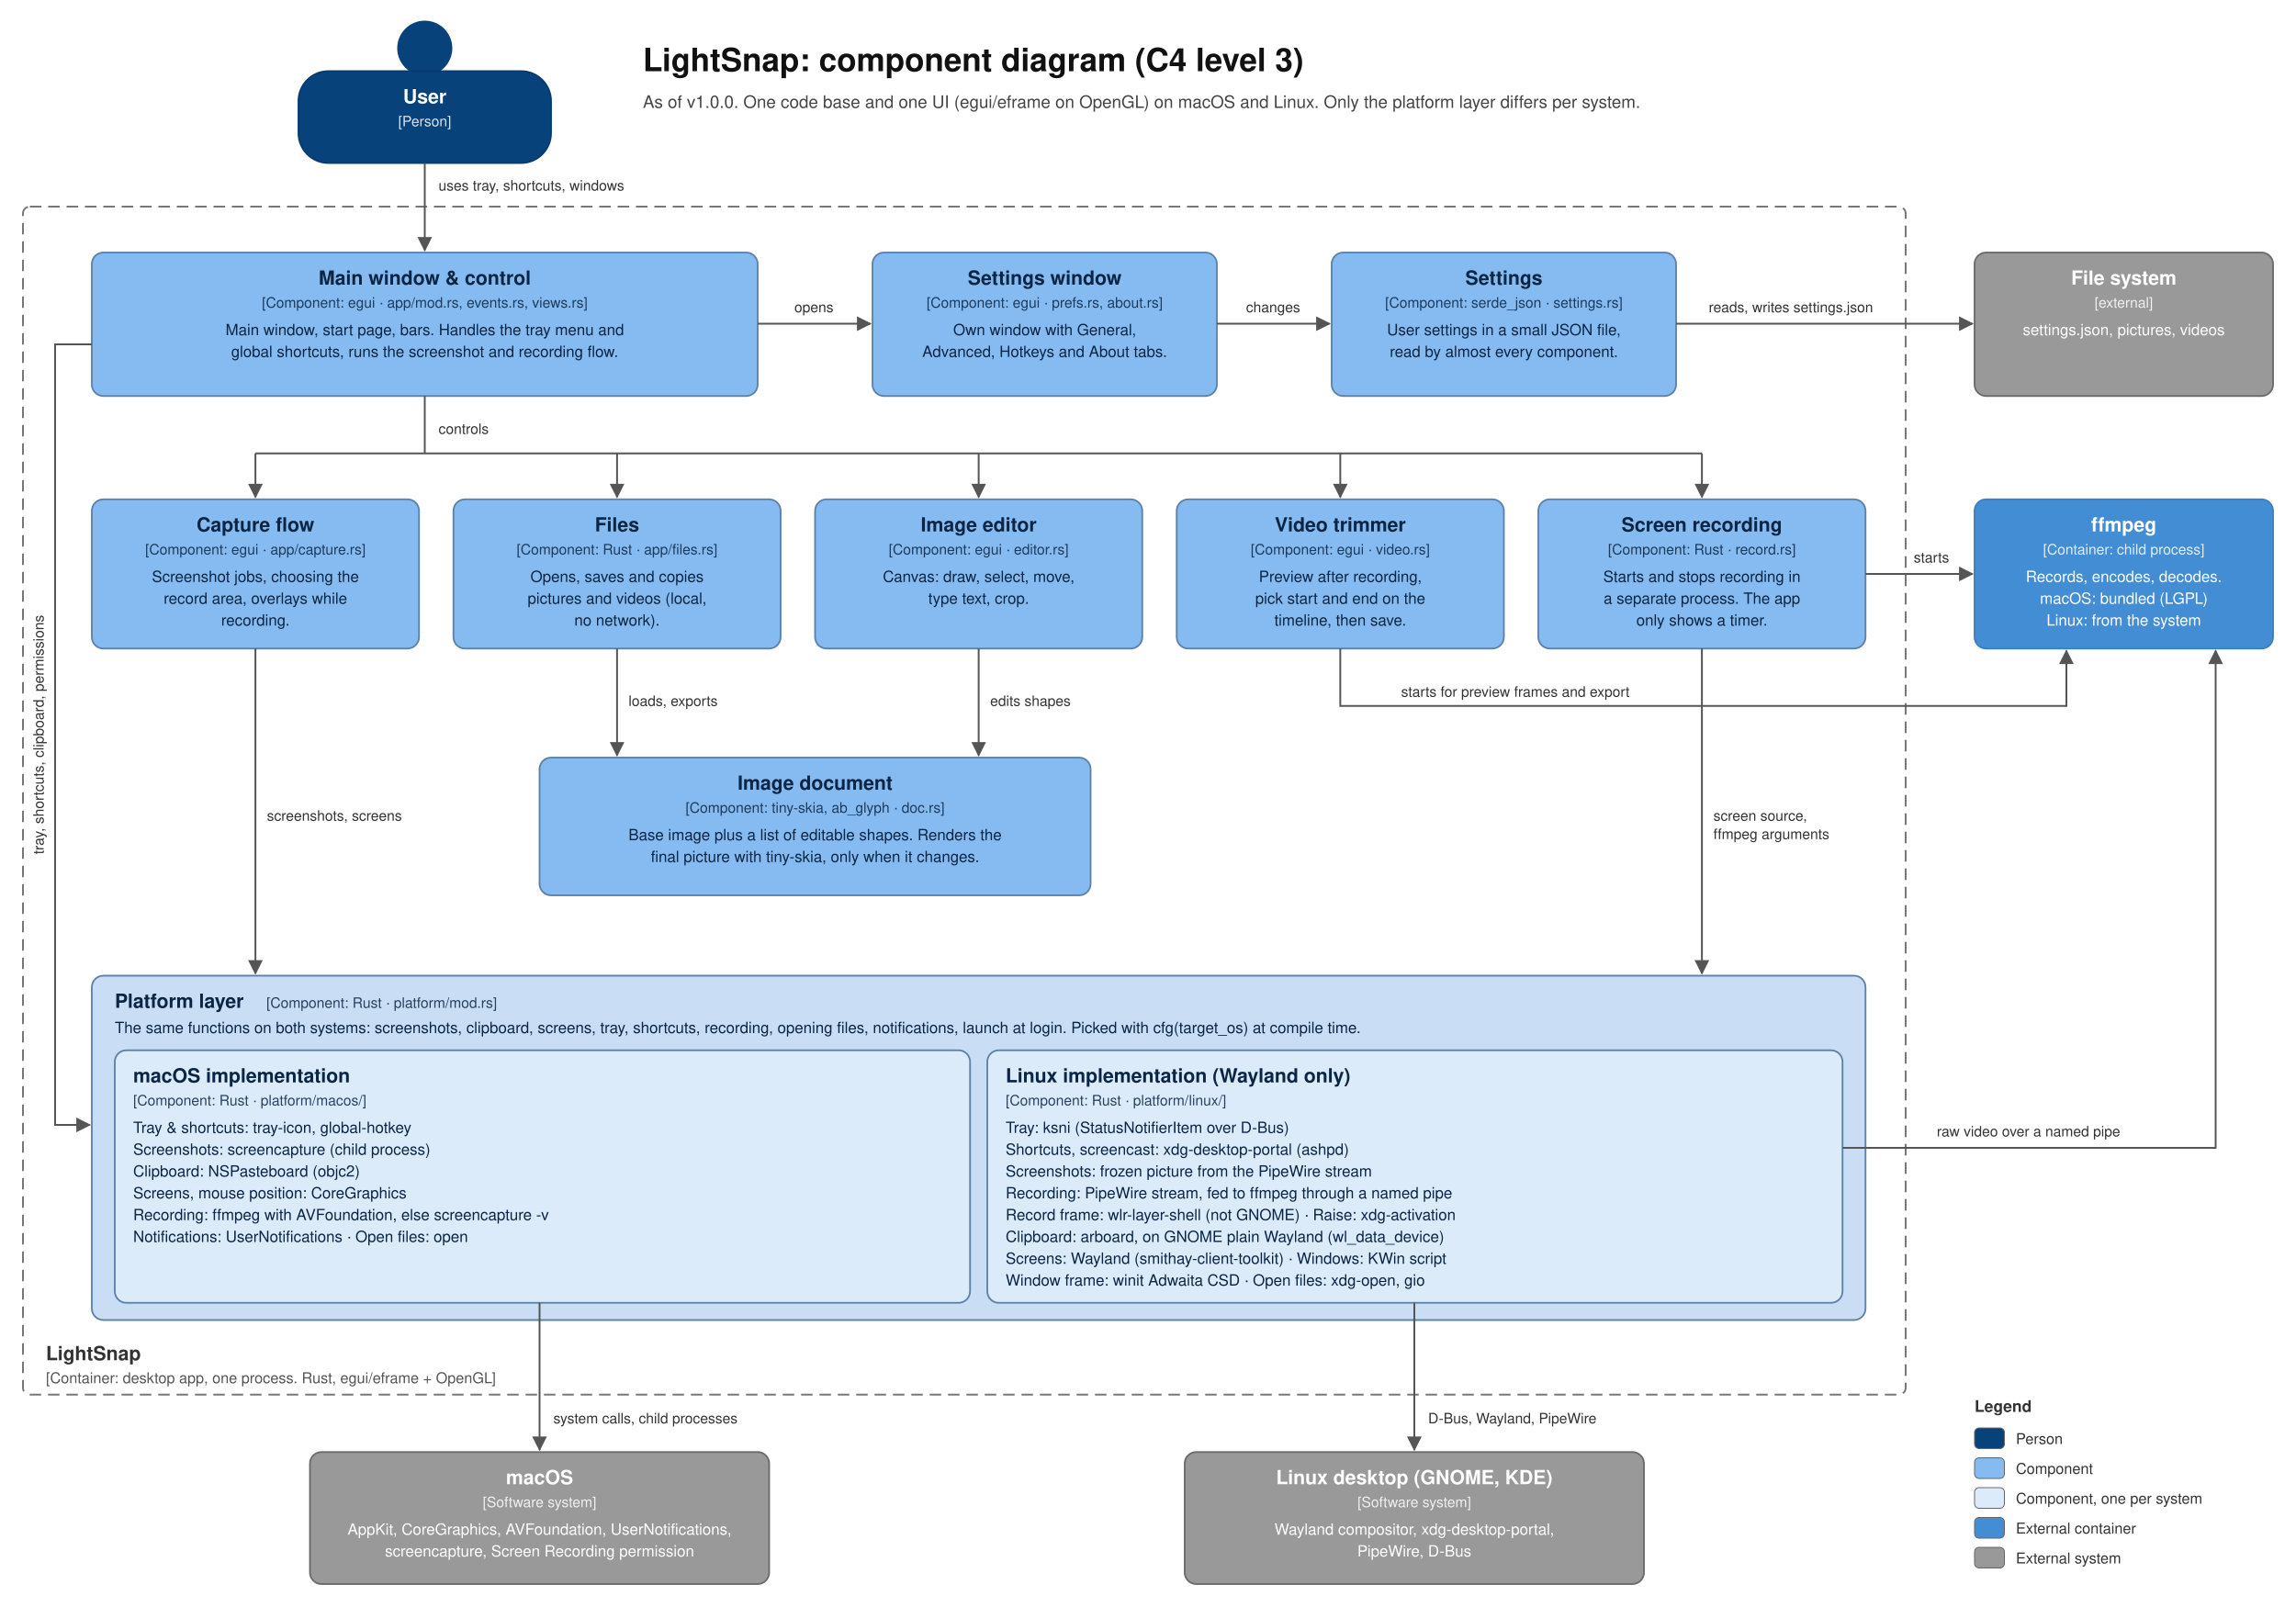
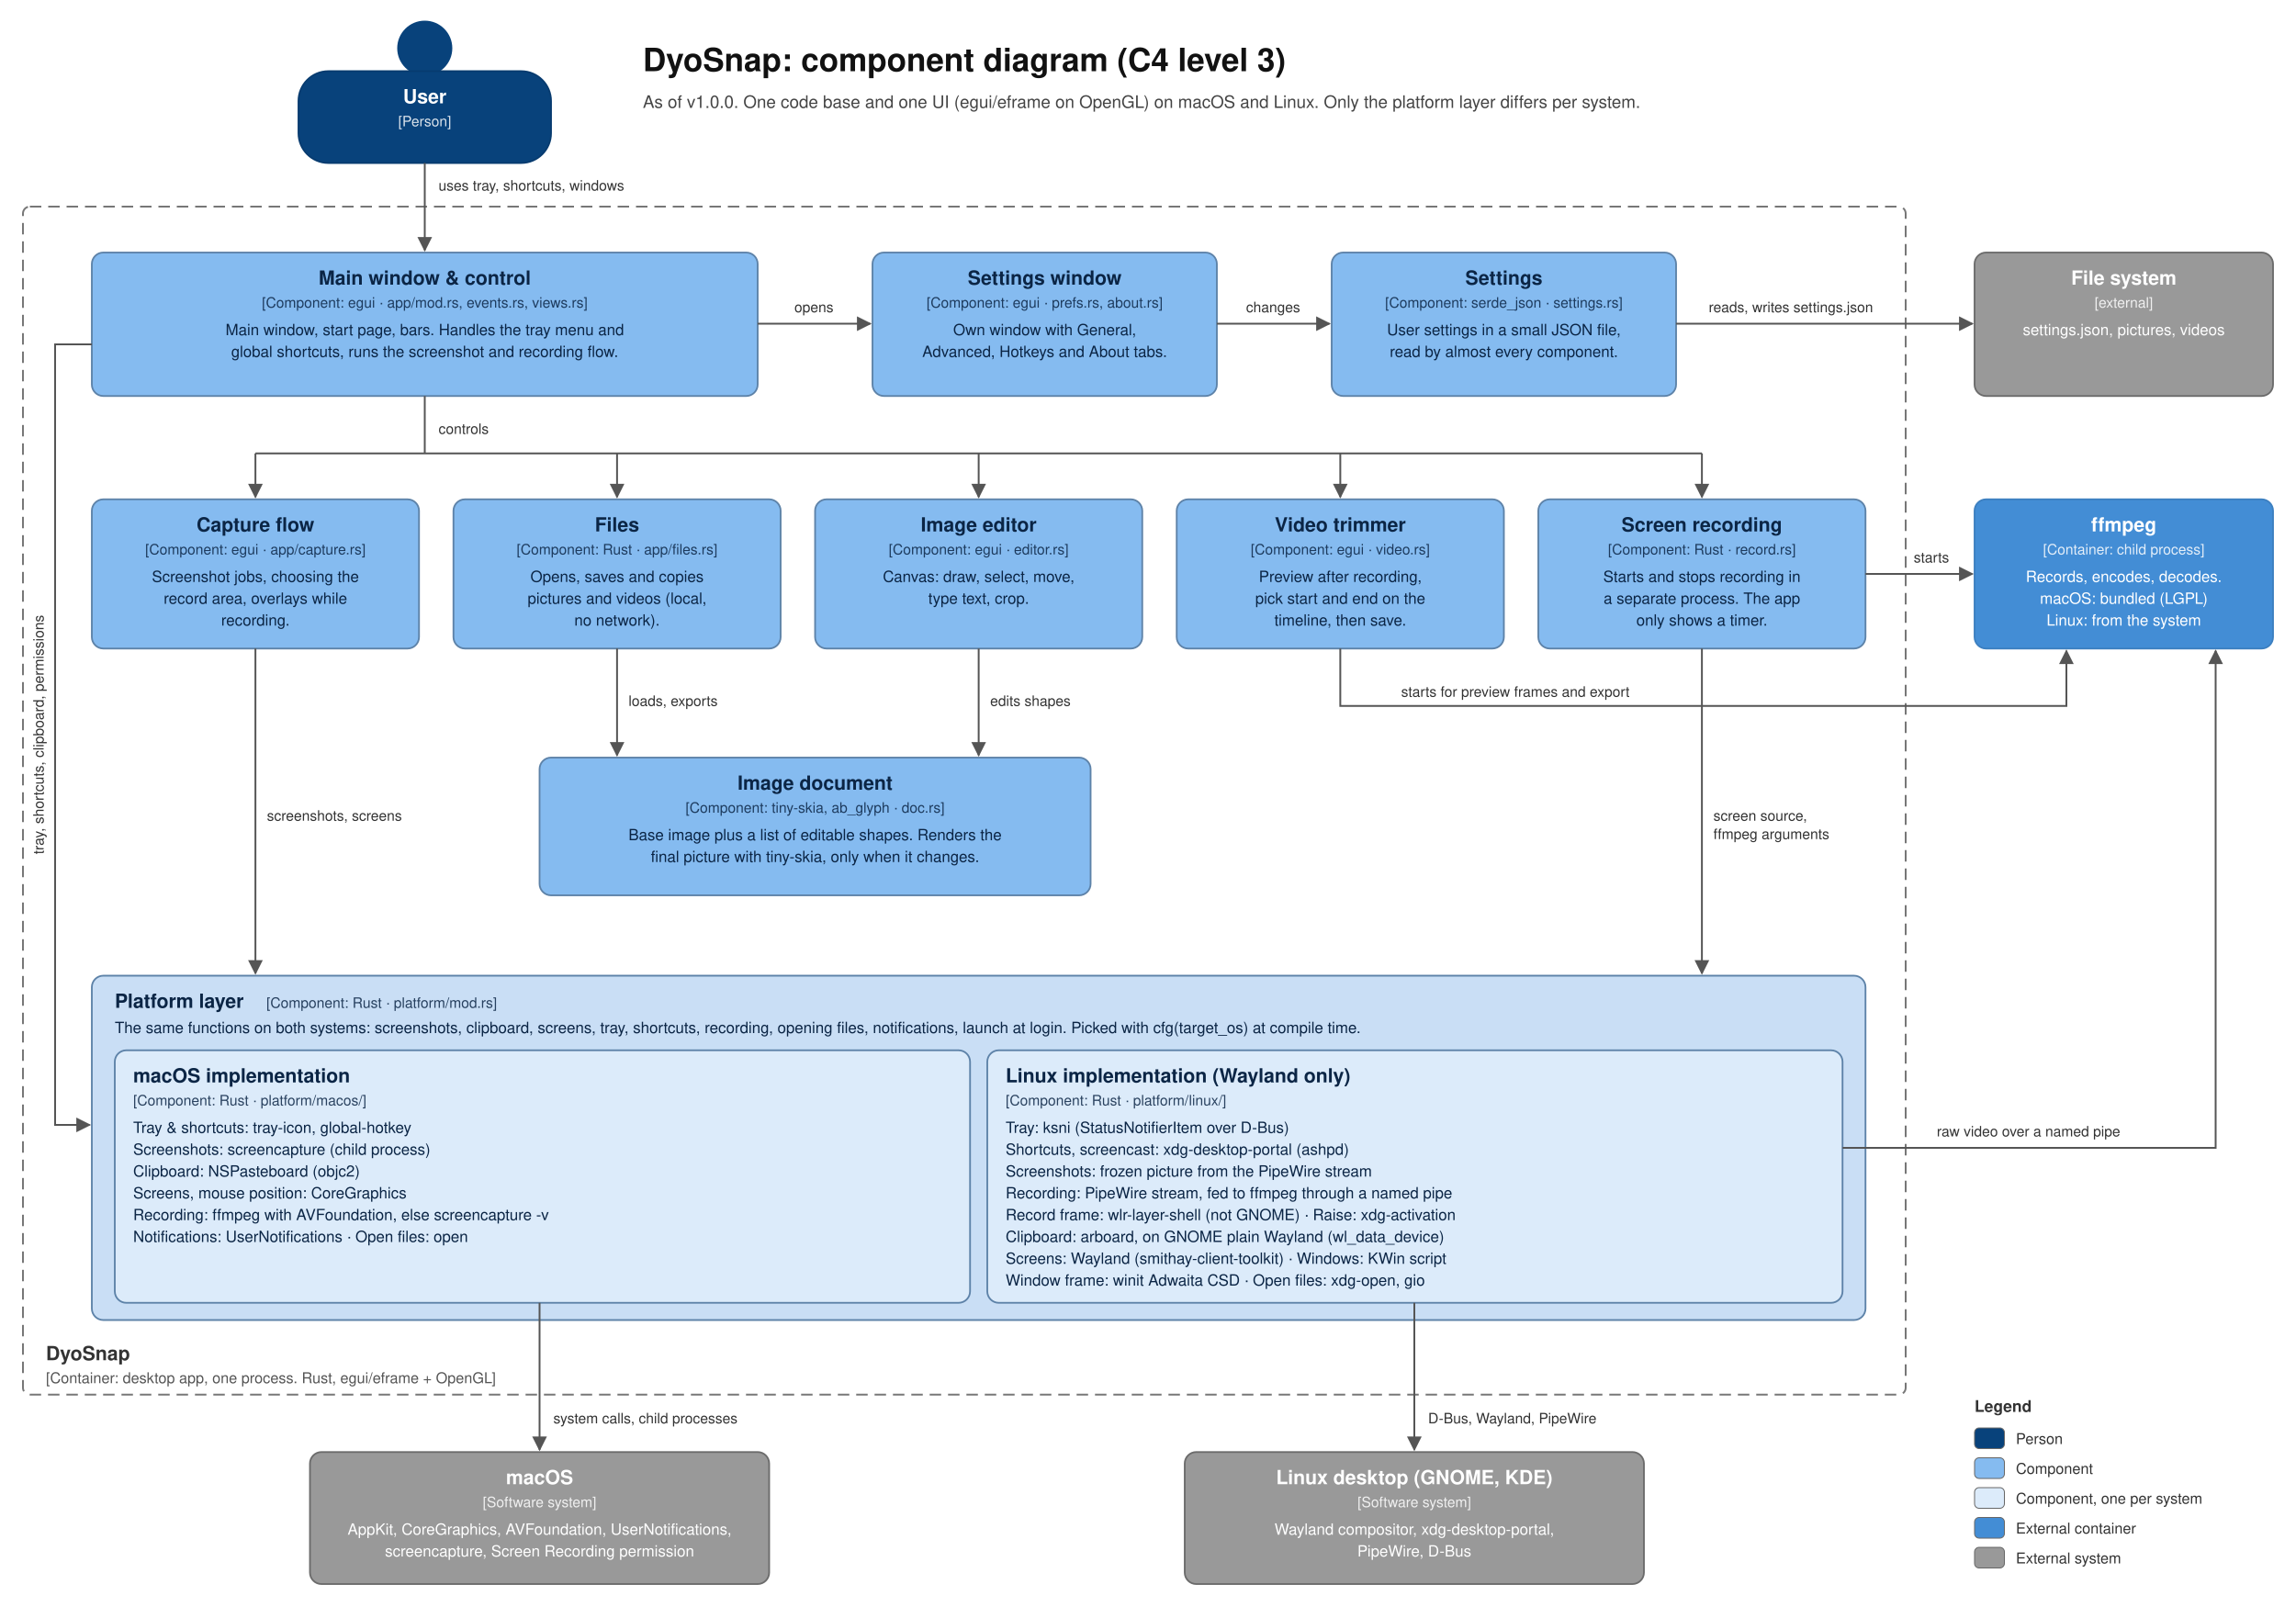
<svg xmlns="http://www.w3.org/2000/svg" width="2000" height="1400" viewBox="0 0 2000 1400" font-family="Helvetica Neue, Helvetica, Arial, sans-serif">
  <defs>
    <marker id="arr" viewBox="0 0 10 10" refX="9" refY="5" markerWidth="8" markerHeight="8" orient="auto-start-reverse">
      <path d="M0 0 L10 5 L0 10 z" fill="#555" />
    </marker>
  </defs>
  <rect width="2000" height="1400" fill="#FFFFFF" />
-   <text x="560" y="62" font-size="28" font-weight="700" fill="#111">LightSnap: component diagram (C4 level 3)</text>
+   <text x="560" y="62" font-size="28" font-weight="700" fill="#111">DyoSnap: component diagram (C4 level 3)</text>
  <text x="560" y="94" font-size="15" fill="#444">As of v1.0.0. One code base and one UI (egui/eframe on OpenGL) on macOS and Linux. Only the platform layer differs per system.</text>
  <circle cx="370" cy="42" r="24" fill="#08427B" />
  <rect x="260" y="62" width="220" height="80" rx="26" fill="#08427B" stroke="#073B6F" stroke-width="1.5" />
  <text x="370.0" y="90" text-anchor="middle" font-size="17" font-weight="700" fill="#FFFFFF">User</text>
  <text x="370.0" y="110" text-anchor="middle" font-size="12.5" fill="#FFFFFF" opacity="0.85">[Person]</text>
  <rect x="20" y="180" width="1640" height="1035" rx="6" fill="none" stroke="#777" stroke-width="1.6" stroke-dasharray="10 6" />
-   <text x="40" y="1185" font-size="17" font-weight="700" fill="#333">LightSnap</text>
+   <text x="40" y="1185" font-size="17" font-weight="700" fill="#333">DyoSnap</text>
  <text x="40" y="1205" font-size="13" fill="#555">[Container: desktop app, one process. Rust, egui/eframe + OpenGL]</text>
  <rect x="80" y="220" width="580" height="125" rx="10" fill="#85BBF0" stroke="#5D82A8" stroke-width="1.5" />
  <text x="370.0" y="248" text-anchor="middle" font-size="17" font-weight="700" fill="#0B2545">Main window &amp; control</text>
  <text x="370.0" y="268" text-anchor="middle" font-size="12.5" fill="#0B2545" opacity="0.85">[Component: egui · app/mod.rs, events.rs, views.rs]</text>
  <text x="370.0" y="292" text-anchor="middle" font-size="13.5" fill="#0B2545">Main window, start page, bars. Handles the tray menu and</text>
  <text x="370.0" y="311" text-anchor="middle" font-size="13.5" fill="#0B2545">global shortcuts, runs the screenshot and recording flow.</text>
  <rect x="760" y="220" width="300" height="125" rx="10" fill="#85BBF0" stroke="#5D82A8" stroke-width="1.5" />
  <text x="910.0" y="248" text-anchor="middle" font-size="17" font-weight="700" fill="#0B2545">Settings window</text>
  <text x="910.0" y="268" text-anchor="middle" font-size="12.5" fill="#0B2545" opacity="0.85">[Component: egui · prefs.rs, about.rs]</text>
  <text x="910.0" y="292" text-anchor="middle" font-size="13.5" fill="#0B2545">Own window with General,</text>
  <text x="910.0" y="311" text-anchor="middle" font-size="13.5" fill="#0B2545">Advanced, Hotkeys and About tabs.</text>
  <rect x="1160" y="220" width="300" height="125" rx="10" fill="#85BBF0" stroke="#5D82A8" stroke-width="1.5" />
  <text x="1310.0" y="248" text-anchor="middle" font-size="17" font-weight="700" fill="#0B2545">Settings</text>
  <text x="1310.0" y="268" text-anchor="middle" font-size="12.5" fill="#0B2545" opacity="0.85">[Component: serde_json · settings.rs]</text>
  <text x="1310.0" y="292" text-anchor="middle" font-size="13.5" fill="#0B2545">User settings in a small JSON file,</text>
  <text x="1310.0" y="311" text-anchor="middle" font-size="13.5" fill="#0B2545">read by almost every component.</text>
  <path d="M 660 282 L 758 282" fill="none" stroke="#555" stroke-width="1.6" marker-end="url(#arr)" />
  <text x="709" y="272" text-anchor="middle" font-size="12.5" fill="#333">opens</text>
  <path d="M 1060 282 L 1158 282" fill="none" stroke="#555" stroke-width="1.6" marker-end="url(#arr)" />
  <text x="1109" y="272" text-anchor="middle" font-size="12.5" fill="#333">changes</text>
  <path d="M 370 142 L 370 218" fill="none" stroke="#555" stroke-width="1.6" marker-end="url(#arr)" />
  <text x="382" y="166" text-anchor="start" font-size="12.5" fill="#333">uses tray, shortcuts, windows</text>
  <rect x="80" y="435" width="285" height="130" rx="10" fill="#85BBF0" stroke="#5D82A8" stroke-width="1.5" />
  <text x="222.5" y="463" text-anchor="middle" font-size="17" font-weight="700" fill="#0B2545">Capture flow</text>
  <text x="222.5" y="483" text-anchor="middle" font-size="12.5" fill="#0B2545" opacity="0.85">[Component: egui · app/capture.rs]</text>
  <text x="222.5" y="507" text-anchor="middle" font-size="13.5" fill="#0B2545">Screenshot jobs, choosing the</text>
  <text x="222.5" y="526" text-anchor="middle" font-size="13.5" fill="#0B2545">record area, overlays while</text>
  <text x="222.5" y="545" text-anchor="middle" font-size="13.5" fill="#0B2545">recording.</text>
  <rect x="395" y="435" width="285" height="130" rx="10" fill="#85BBF0" stroke="#5D82A8" stroke-width="1.5" />
  <text x="537.5" y="463" text-anchor="middle" font-size="17" font-weight="700" fill="#0B2545">Files</text>
  <text x="537.5" y="483" text-anchor="middle" font-size="12.5" fill="#0B2545" opacity="0.85">[Component: Rust · app/files.rs]</text>
  <text x="537.5" y="507" text-anchor="middle" font-size="13.5" fill="#0B2545">Opens, saves and copies</text>
  <text x="537.5" y="526" text-anchor="middle" font-size="13.5" fill="#0B2545">pictures and videos (local,</text>
  <text x="537.5" y="545" text-anchor="middle" font-size="13.5" fill="#0B2545">no network).</text>
  <rect x="710" y="435" width="285" height="130" rx="10" fill="#85BBF0" stroke="#5D82A8" stroke-width="1.5" />
  <text x="852.5" y="463" text-anchor="middle" font-size="17" font-weight="700" fill="#0B2545">Image editor</text>
  <text x="852.5" y="483" text-anchor="middle" font-size="12.5" fill="#0B2545" opacity="0.85">[Component: egui · editor.rs]</text>
  <text x="852.5" y="507" text-anchor="middle" font-size="13.5" fill="#0B2545">Canvas: draw, select, move,</text>
  <text x="852.5" y="526" text-anchor="middle" font-size="13.5" fill="#0B2545">type text, crop.</text>
  <rect x="1025" y="435" width="285" height="130" rx="10" fill="#85BBF0" stroke="#5D82A8" stroke-width="1.5" />
  <text x="1167.5" y="463" text-anchor="middle" font-size="17" font-weight="700" fill="#0B2545">Video trimmer</text>
  <text x="1167.5" y="483" text-anchor="middle" font-size="12.5" fill="#0B2545" opacity="0.85">[Component: egui · video.rs]</text>
  <text x="1167.5" y="507" text-anchor="middle" font-size="13.5" fill="#0B2545">Preview after recording,</text>
  <text x="1167.5" y="526" text-anchor="middle" font-size="13.5" fill="#0B2545">pick start and end on the</text>
  <text x="1167.5" y="545" text-anchor="middle" font-size="13.5" fill="#0B2545">timeline, then save.</text>
  <rect x="1340" y="435" width="285" height="130" rx="10" fill="#85BBF0" stroke="#5D82A8" stroke-width="1.5" />
  <text x="1482.5" y="463" text-anchor="middle" font-size="17" font-weight="700" fill="#0B2545">Screen recording</text>
  <text x="1482.5" y="483" text-anchor="middle" font-size="12.5" fill="#0B2545" opacity="0.85">[Component: Rust · record.rs]</text>
  <text x="1482.5" y="507" text-anchor="middle" font-size="13.5" fill="#0B2545">Starts and stops recording in</text>
  <text x="1482.5" y="526" text-anchor="middle" font-size="13.5" fill="#0B2545">a separate process. The app</text>
  <text x="1482.5" y="545" text-anchor="middle" font-size="13.5" fill="#0B2545">only shows a timer.</text>
  <path d="M 370 345 L 370 395" fill="none" stroke="#555" stroke-width="1.6" />
  <path d="M 222.5 395 L 1482.5 395" fill="none" stroke="#555" stroke-width="1.6" />
  <text x="382" y="378" font-size="12.5" fill="#333">controls</text>
  <path d="M 222.5 395 L 222.5 433" fill="none" stroke="#555" stroke-width="1.6" marker-end="url(#arr)" />
  <path d="M 537.5 395 L 537.5 433" fill="none" stroke="#555" stroke-width="1.6" marker-end="url(#arr)" />
  <path d="M 852.5 395 L 852.5 433" fill="none" stroke="#555" stroke-width="1.6" marker-end="url(#arr)" />
  <path d="M 1167.5 395 L 1167.5 433" fill="none" stroke="#555" stroke-width="1.6" marker-end="url(#arr)" />
  <path d="M 1482.5 395 L 1482.5 433" fill="none" stroke="#555" stroke-width="1.6" marker-end="url(#arr)" />
  <rect x="470" y="660" width="480" height="120" rx="10" fill="#85BBF0" stroke="#5D82A8" stroke-width="1.5" />
  <text x="710.0" y="688" text-anchor="middle" font-size="17" font-weight="700" fill="#0B2545">Image document</text>
  <text x="710.0" y="708" text-anchor="middle" font-size="12.5" fill="#0B2545" opacity="0.85">[Component: tiny-skia, ab_glyph · doc.rs]</text>
  <text x="710.0" y="732" text-anchor="middle" font-size="13.5" fill="#0B2545">Base image plus a list of editable shapes. Renders the</text>
  <text x="710.0" y="751" text-anchor="middle" font-size="13.5" fill="#0B2545">final picture with tiny-skia, only when it changes.</text>
  <path d="M 537.5 565 L 537.5 658" fill="none" stroke="#555" stroke-width="1.6" marker-end="url(#arr)" />
  <text x="547.5" y="615" text-anchor="start" font-size="12.5" fill="#333">loads, exports</text>
  <path d="M 852.5 565 L 852.5 658" fill="none" stroke="#555" stroke-width="1.6" marker-end="url(#arr)" />
  <text x="862.5" y="615" text-anchor="start" font-size="12.5" fill="#333">edits shapes</text>
  <rect x="80" y="850" width="1545" height="300" rx="10" fill="#C9DEF5" stroke="#5D82A8" stroke-width="1.5" />
  <text x="100" y="878" font-size="17" font-weight="700" fill="#0B2545">Platform layer</text>
  <text x="232" y="878" font-size="12.5" fill="#0B2545" opacity="0.85">[Component: Rust · platform/mod.rs]</text>
  <text x="100" y="900" font-size="13.5" fill="#0B2545">The same functions on both systems: screenshots, clipboard, screens, tray, shortcuts, recording, opening files, notifications, launch at login. Picked with cfg(target_os) at compile time.</text>
  <rect x="100" y="915" width="745" height="220" rx="10" fill="#DCEBFA" stroke="#5D82A8" stroke-width="1.5" />
  <text x="116" y="943" text-anchor="start" font-size="17" font-weight="700" fill="#0B2545">macOS implementation</text>
  <text x="116" y="963" text-anchor="start" font-size="12.5" fill="#0B2545" opacity="0.85">[Component: Rust · platform/macos/]</text>
  <text x="116" y="987" text-anchor="start" font-size="13.5" fill="#0B2545">Tray &amp; shortcuts: tray-icon, global-hotkey</text>
  <text x="116" y="1006" text-anchor="start" font-size="13.5" fill="#0B2545">Screenshots: screencapture (child process)</text>
  <text x="116" y="1025" text-anchor="start" font-size="13.5" fill="#0B2545">Clipboard: NSPasteboard (objc2)</text>
  <text x="116" y="1044" text-anchor="start" font-size="13.5" fill="#0B2545">Screens, mouse position: CoreGraphics</text>
  <text x="116" y="1063" text-anchor="start" font-size="13.5" fill="#0B2545">Recording: ffmpeg with AVFoundation, else screencapture -v</text>
  <text x="116" y="1082" text-anchor="start" font-size="13.5" fill="#0B2545">Notifications: UserNotifications · Open files: open</text>
  <rect x="860" y="915" width="745" height="220" rx="10" fill="#DCEBFA" stroke="#5D82A8" stroke-width="1.5" />
  <text x="876" y="943" text-anchor="start" font-size="17" font-weight="700" fill="#0B2545">Linux implementation (Wayland only)</text>
  <text x="876" y="963" text-anchor="start" font-size="12.5" fill="#0B2545" opacity="0.85">[Component: Rust · platform/linux/]</text>
  <text x="876" y="987" text-anchor="start" font-size="13.5" fill="#0B2545">Tray: ksni (StatusNotifierItem over D-Bus)</text>
  <text x="876" y="1006" text-anchor="start" font-size="13.5" fill="#0B2545">Shortcuts, screencast: xdg-desktop-portal (ashpd)</text>
  <text x="876" y="1025" text-anchor="start" font-size="13.5" fill="#0B2545">Screenshots: frozen picture from the PipeWire stream</text>
  <text x="876" y="1044" text-anchor="start" font-size="13.5" fill="#0B2545">Recording: PipeWire stream, fed to ffmpeg through a named pipe</text>
  <text x="876" y="1063" text-anchor="start" font-size="13.5" fill="#0B2545">Record frame: wlr-layer-shell (not GNOME) · Raise: xdg-activation</text>
  <text x="876" y="1082" text-anchor="start" font-size="13.5" fill="#0B2545">Clipboard: arboard, on GNOME plain Wayland (wl_data_device)</text>
  <text x="876" y="1101" text-anchor="start" font-size="13.5" fill="#0B2545">Screens: Wayland (smithay-client-toolkit) · Windows: KWin script</text>
  <text x="876" y="1120" text-anchor="start" font-size="13.5" fill="#0B2545">Window frame: winit Adwaita CSD · Open files: xdg-open, gio</text>
  <path d="M 222.5 565 L 222.5 848" fill="none" stroke="#555" stroke-width="1.6" marker-end="url(#arr)" />
  <text x="232.5" y="715" text-anchor="start" font-size="12.5" fill="#333">screenshots, screens</text>
  <path d="M 1482.5 565 L 1482.5 848" fill="none" stroke="#555" stroke-width="1.6" marker-end="url(#arr)" />
  <text x="1492.5" y="715" text-anchor="start" font-size="12.5" fill="#333">screen source,</text>
  <text x="1492.5" y="731" text-anchor="start" font-size="12.5" fill="#333">ffmpeg arguments</text>
  <path d="M 80 300 L 48 300 L 48 980 L 78 980" fill="none" stroke="#555" stroke-width="1.6" marker-end="url(#arr)" />
  <text x="38" y="640" text-anchor="middle" font-size="12.5" fill="#333" transform="rotate(-90 38 640)">tray, shortcuts, clipboard, permissions</text>
  <rect x="1720" y="435" width="260" height="130" rx="10" fill="#438DD5" stroke="#3C7FC0" stroke-width="1.5" />
  <text x="1850.0" y="463" text-anchor="middle" font-size="17" font-weight="700" fill="#FFFFFF">ffmpeg</text>
  <text x="1850.0" y="483" text-anchor="middle" font-size="12.5" fill="#FFFFFF" opacity="0.85">[Container: child process]</text>
  <text x="1850.0" y="507" text-anchor="middle" font-size="13.5" fill="#FFFFFF">Records, encodes, decodes.</text>
  <text x="1850.0" y="526" text-anchor="middle" font-size="13.5" fill="#FFFFFF">macOS: bundled (LGPL)</text>
  <text x="1850.0" y="545" text-anchor="middle" font-size="13.5" fill="#FFFFFF">Linux: from the system</text>
  <path d="M 1625 500 L 1718 500" fill="none" stroke="#555" stroke-width="1.6" marker-end="url(#arr)" />
  <text x="1667" y="490" text-anchor="start" font-size="12.5" fill="#333">starts</text>
  <path d="M 1167.5 565 L 1167.5 615 L 1800 615 L 1800 567" fill="none" stroke="#555" stroke-width="1.6" marker-end="url(#arr)" />
  <text x="1320" y="607" text-anchor="middle" font-size="12.5" fill="#333">starts for preview frames and export</text>
  <path d="M 1605 1000 L 1930 1000 L 1930 567" fill="none" stroke="#555" stroke-width="1.6" marker-end="url(#arr)" />
  <text x="1767" y="990" text-anchor="middle" font-size="12.5" fill="#333">raw video over a named pipe</text>
  <rect x="1720" y="220" width="260" height="125" rx="10" fill="#999999" stroke="#6B6B6B" stroke-width="1.5" />
  <text x="1850.0" y="248" text-anchor="middle" font-size="17" font-weight="700" fill="#FFFFFF">File system</text>
  <text x="1850.0" y="268" text-anchor="middle" font-size="12.5" fill="#FFFFFF" opacity="0.85">[external]</text>
  <text x="1850.0" y="292" text-anchor="middle" font-size="13.5" fill="#FFFFFF">settings.json, pictures, videos</text>
  <path d="M 1460 282 L 1718 282" fill="none" stroke="#555" stroke-width="1.6" marker-end="url(#arr)" />
  <text x="1560" y="272" text-anchor="middle" font-size="12.5" fill="#333">reads, writes settings.json</text>
  <rect x="270" y="1265" width="400" height="115" rx="10" fill="#999999" stroke="#6B6B6B" stroke-width="1.5" />
  <text x="470.0" y="1293" text-anchor="middle" font-size="17" font-weight="700" fill="#FFFFFF">macOS</text>
  <text x="470.0" y="1313" text-anchor="middle" font-size="12.5" fill="#FFFFFF" opacity="0.85">[Software system]</text>
  <text x="470.0" y="1337" text-anchor="middle" font-size="13.5" fill="#FFFFFF">AppKit, CoreGraphics, AVFoundation, UserNotifications,</text>
  <text x="470.0" y="1356" text-anchor="middle" font-size="13.5" fill="#FFFFFF">screencapture, Screen Recording permission</text>
  <rect x="1032" y="1265" width="400" height="115" rx="10" fill="#999999" stroke="#6B6B6B" stroke-width="1.5" />
  <text x="1232.0" y="1293" text-anchor="middle" font-size="17" font-weight="700" fill="#FFFFFF">Linux desktop (GNOME, KDE)</text>
  <text x="1232.0" y="1313" text-anchor="middle" font-size="12.5" fill="#FFFFFF" opacity="0.85">[Software system]</text>
  <text x="1232.0" y="1337" text-anchor="middle" font-size="13.5" fill="#FFFFFF">Wayland compositor, xdg-desktop-portal,</text>
  <text x="1232.0" y="1356" text-anchor="middle" font-size="13.5" fill="#FFFFFF">PipeWire, D-Bus</text>
  <path d="M 470 1135 L 470 1263" fill="none" stroke="#555" stroke-width="1.6" marker-end="url(#arr)" />
  <text x="482" y="1240" text-anchor="start" font-size="12.5" fill="#333">system calls, child processes</text>
  <path d="M 1232 1135 L 1232 1263" fill="none" stroke="#555" stroke-width="1.6" marker-end="url(#arr)" />
  <text x="1244" y="1240" text-anchor="start" font-size="12.5" fill="#333">D-Bus, Wayland, PipeWire</text>
  <text x="1720" y="1230" font-size="14" font-weight="700" fill="#333">Legend</text>
  <rect x="1720" y="1244" width="26" height="18" rx="4" fill="#08427B" stroke="#666" stroke-width="0.8" />
  <text x="1756" y="1258" font-size="13" fill="#333">Person</text>
  <rect x="1720" y="1270" width="26" height="18" rx="4" fill="#85BBF0" stroke="#666" stroke-width="0.8" />
  <text x="1756" y="1284" font-size="13" fill="#333">Component</text>
  <rect x="1720" y="1296" width="26" height="18" rx="4" fill="#DCEBFA" stroke="#666" stroke-width="0.8" />
  <text x="1756" y="1310" font-size="13" fill="#333">Component, one per system</text>
  <rect x="1720" y="1322" width="26" height="18" rx="4" fill="#438DD5" stroke="#666" stroke-width="0.8" />
  <text x="1756" y="1336" font-size="13" fill="#333">External container</text>
  <rect x="1720" y="1348" width="26" height="18" rx="4" fill="#999999" stroke="#666" stroke-width="0.8" />
  <text x="1756" y="1362" font-size="13" fill="#333">External system</text>
</svg>
